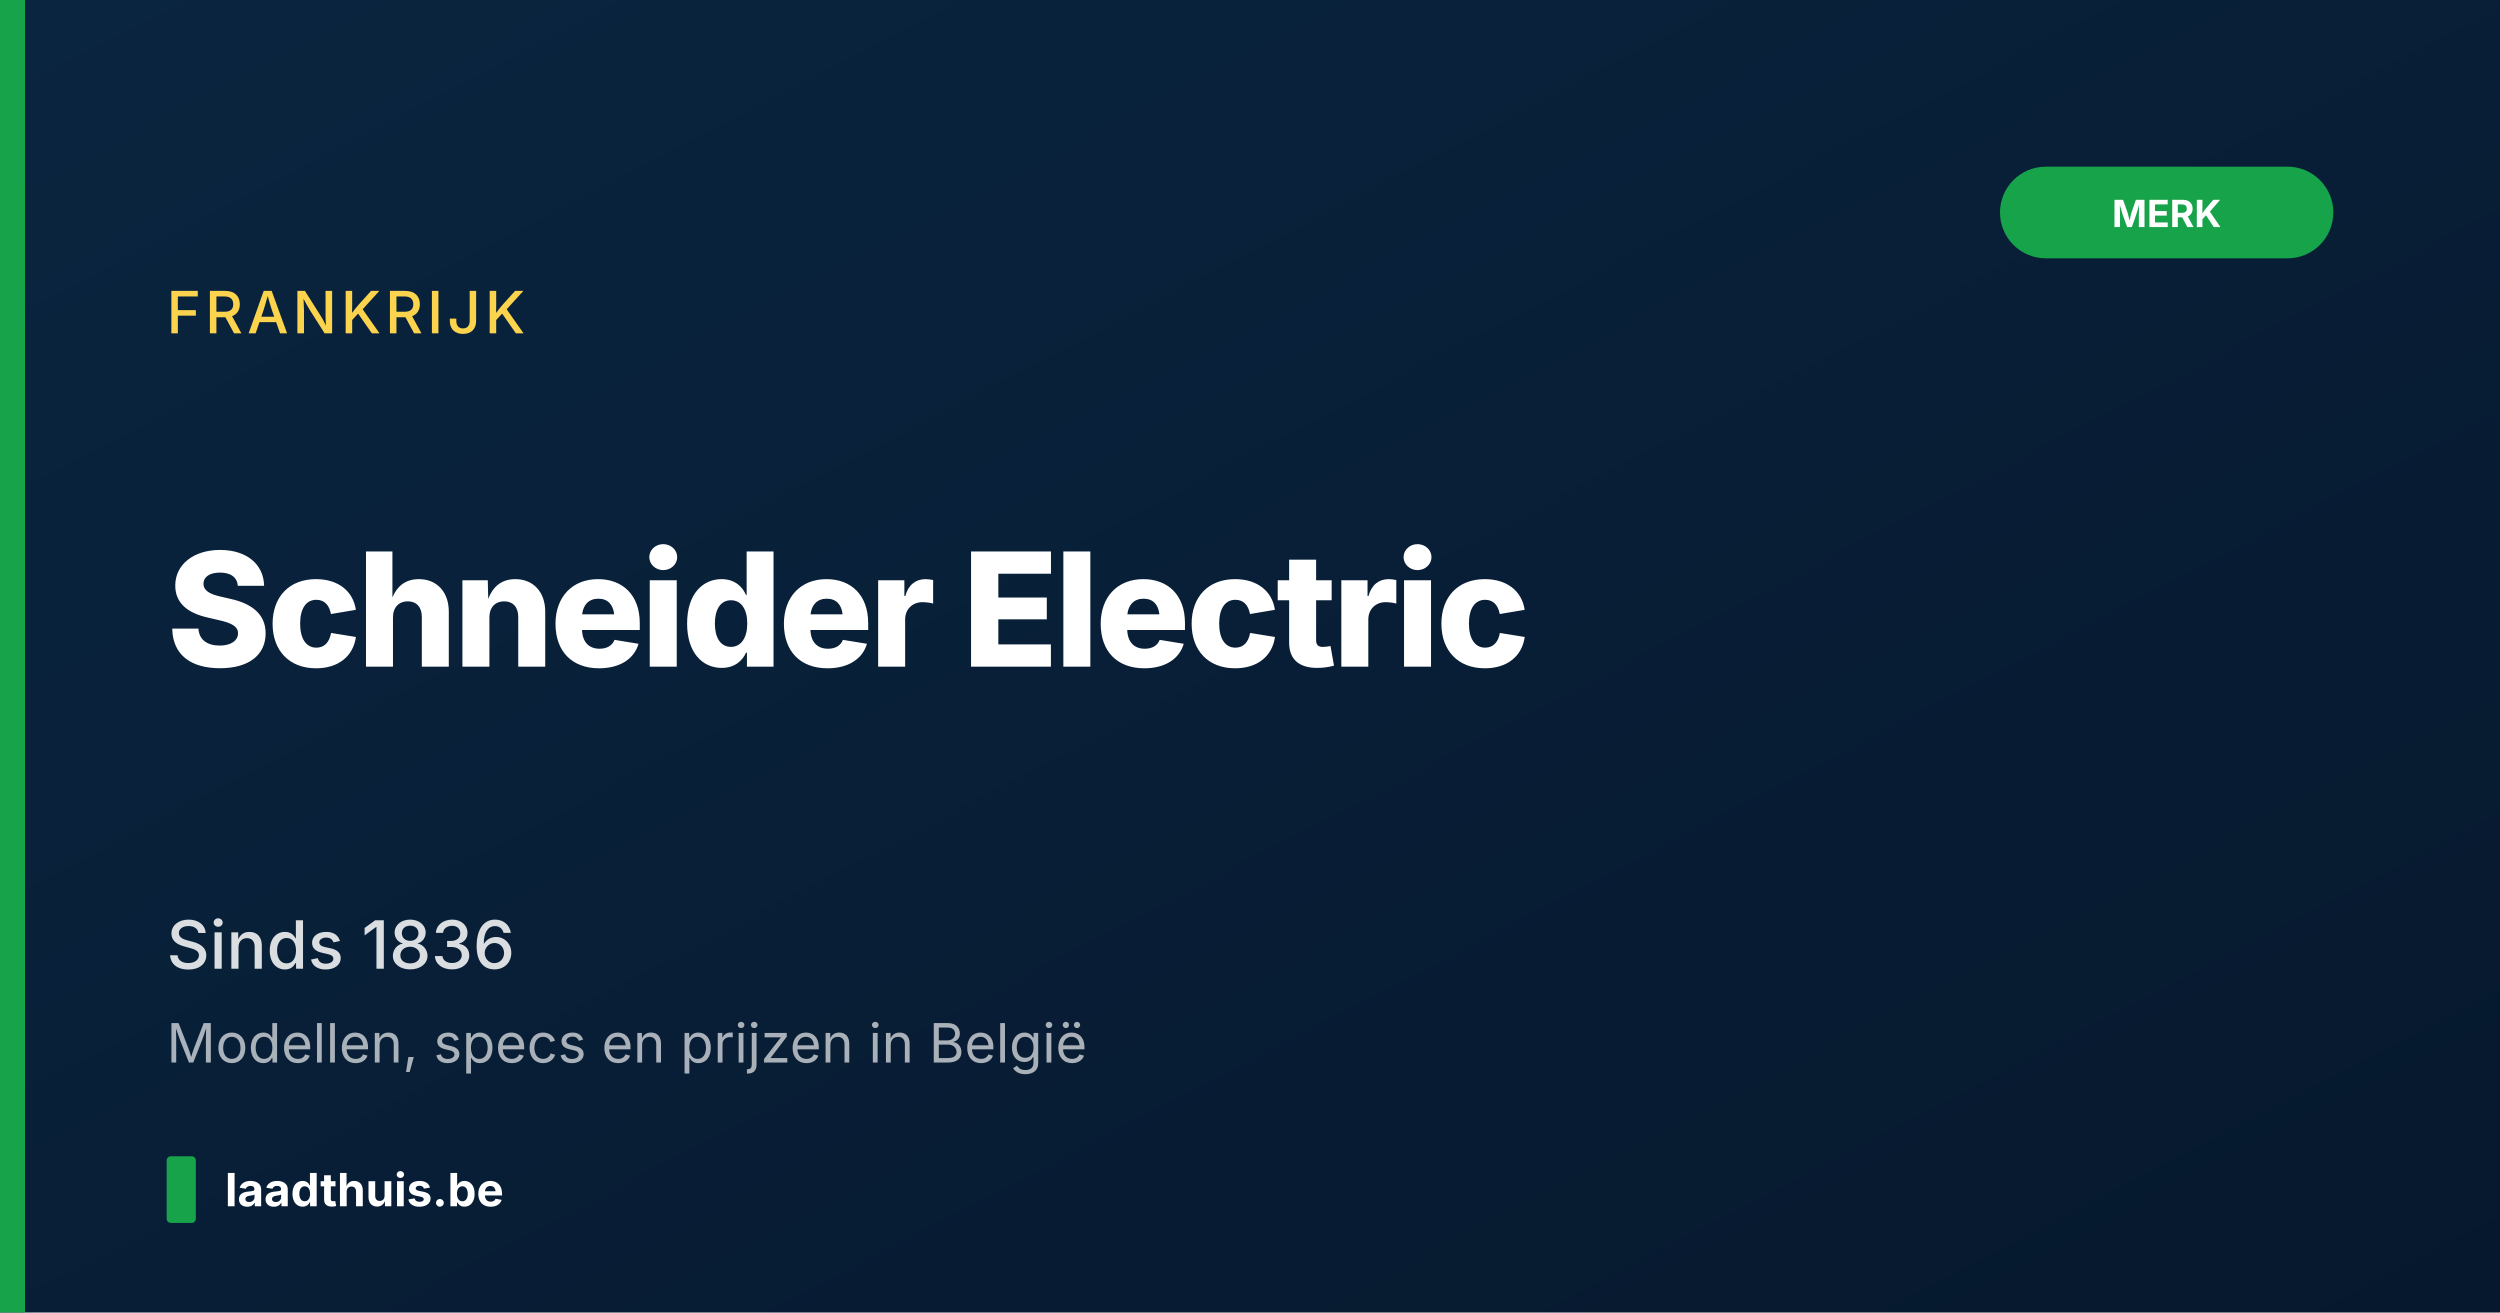
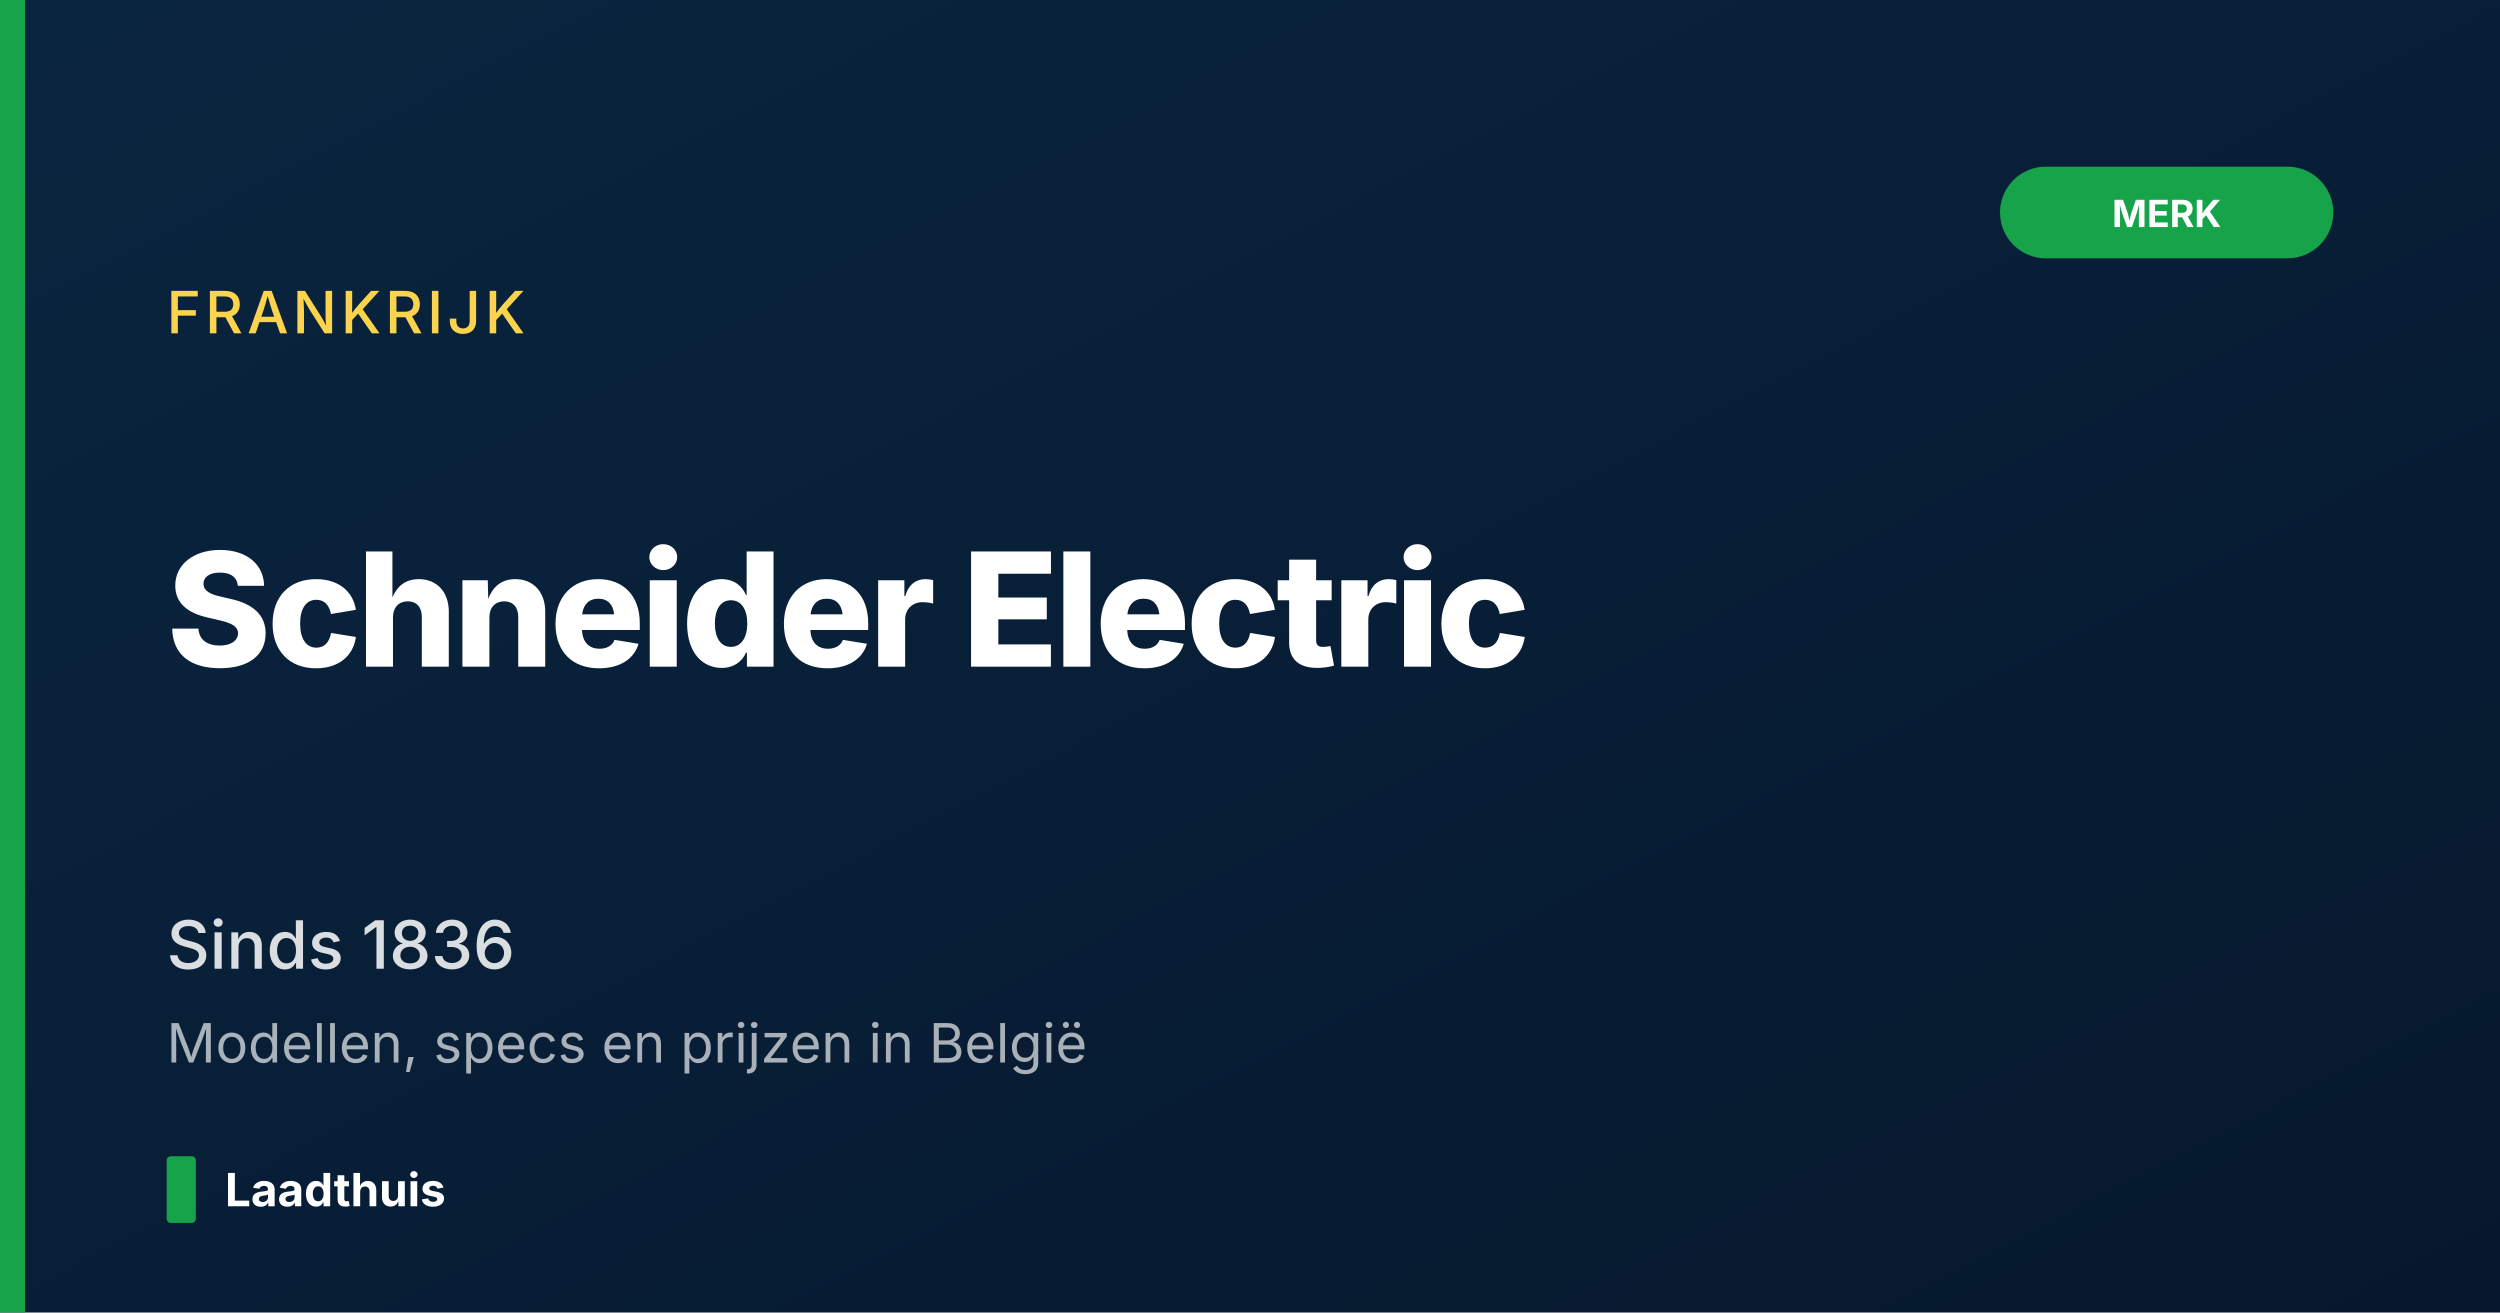
<svg xmlns="http://www.w3.org/2000/svg" width="1200" height="630" viewBox="0 0 1200 630">
  <defs>
    <linearGradient id="bg" x1="0" y1="0" x2="1" y2="1">
      <stop offset="0%" stop-color="#0A2540" />
      <stop offset="100%" stop-color="#06182d" />
    </linearGradient>
  </defs>
  <rect width="1200" height="630" fill="url(#bg)" />
  <rect x="0" y="0" width="12" height="630" fill="#16A34A" />
  <g font-family="Inter, system-ui, -apple-system, sans-serif" fill="white">
    <text x="80" y="160" font-size="28" font-weight="500" fill="#FCD34D" letter-spacing="2">FRANKRIJK</text>
    <text x="80" y="320" font-size="76" font-weight="800" letter-spacing="-2">
      <tspan x="80" dy="0">Schneider Electric</tspan>
    </text>
    <text x="80" y="465" font-size="32" font-weight="500" opacity="0.85">Sinds 1836</text>
    <text x="80" y="510" font-size="26" font-weight="400" opacity="0.65">Modellen, specs en prijzen in België</text>
  </g>
  <g transform="translate(80 555)">
    <rect width="14" height="32" rx="2" fill="#16A34A" />
-     <text x="28" y="24" font-family="Inter, system-ui, -apple-system, sans-serif" font-size="22" font-weight="700" fill="white">laadthuis.be</text>
+     <text x="28" y="24" font-family="Inter, system-ui, -apple-system, sans-serif" font-size="22" font-weight="700" fill="white">Laadthuis</text>
  </g>
  <g transform="translate(960 80)">
    <rect width="160" height="44" rx="22" fill="#16A34A" />
    <text x="80" y="29" text-anchor="middle" font-family="Inter, system-ui, -apple-system, sans-serif" font-size="18" font-weight="700" fill="white">MERK</text>
  </g>
</svg>
